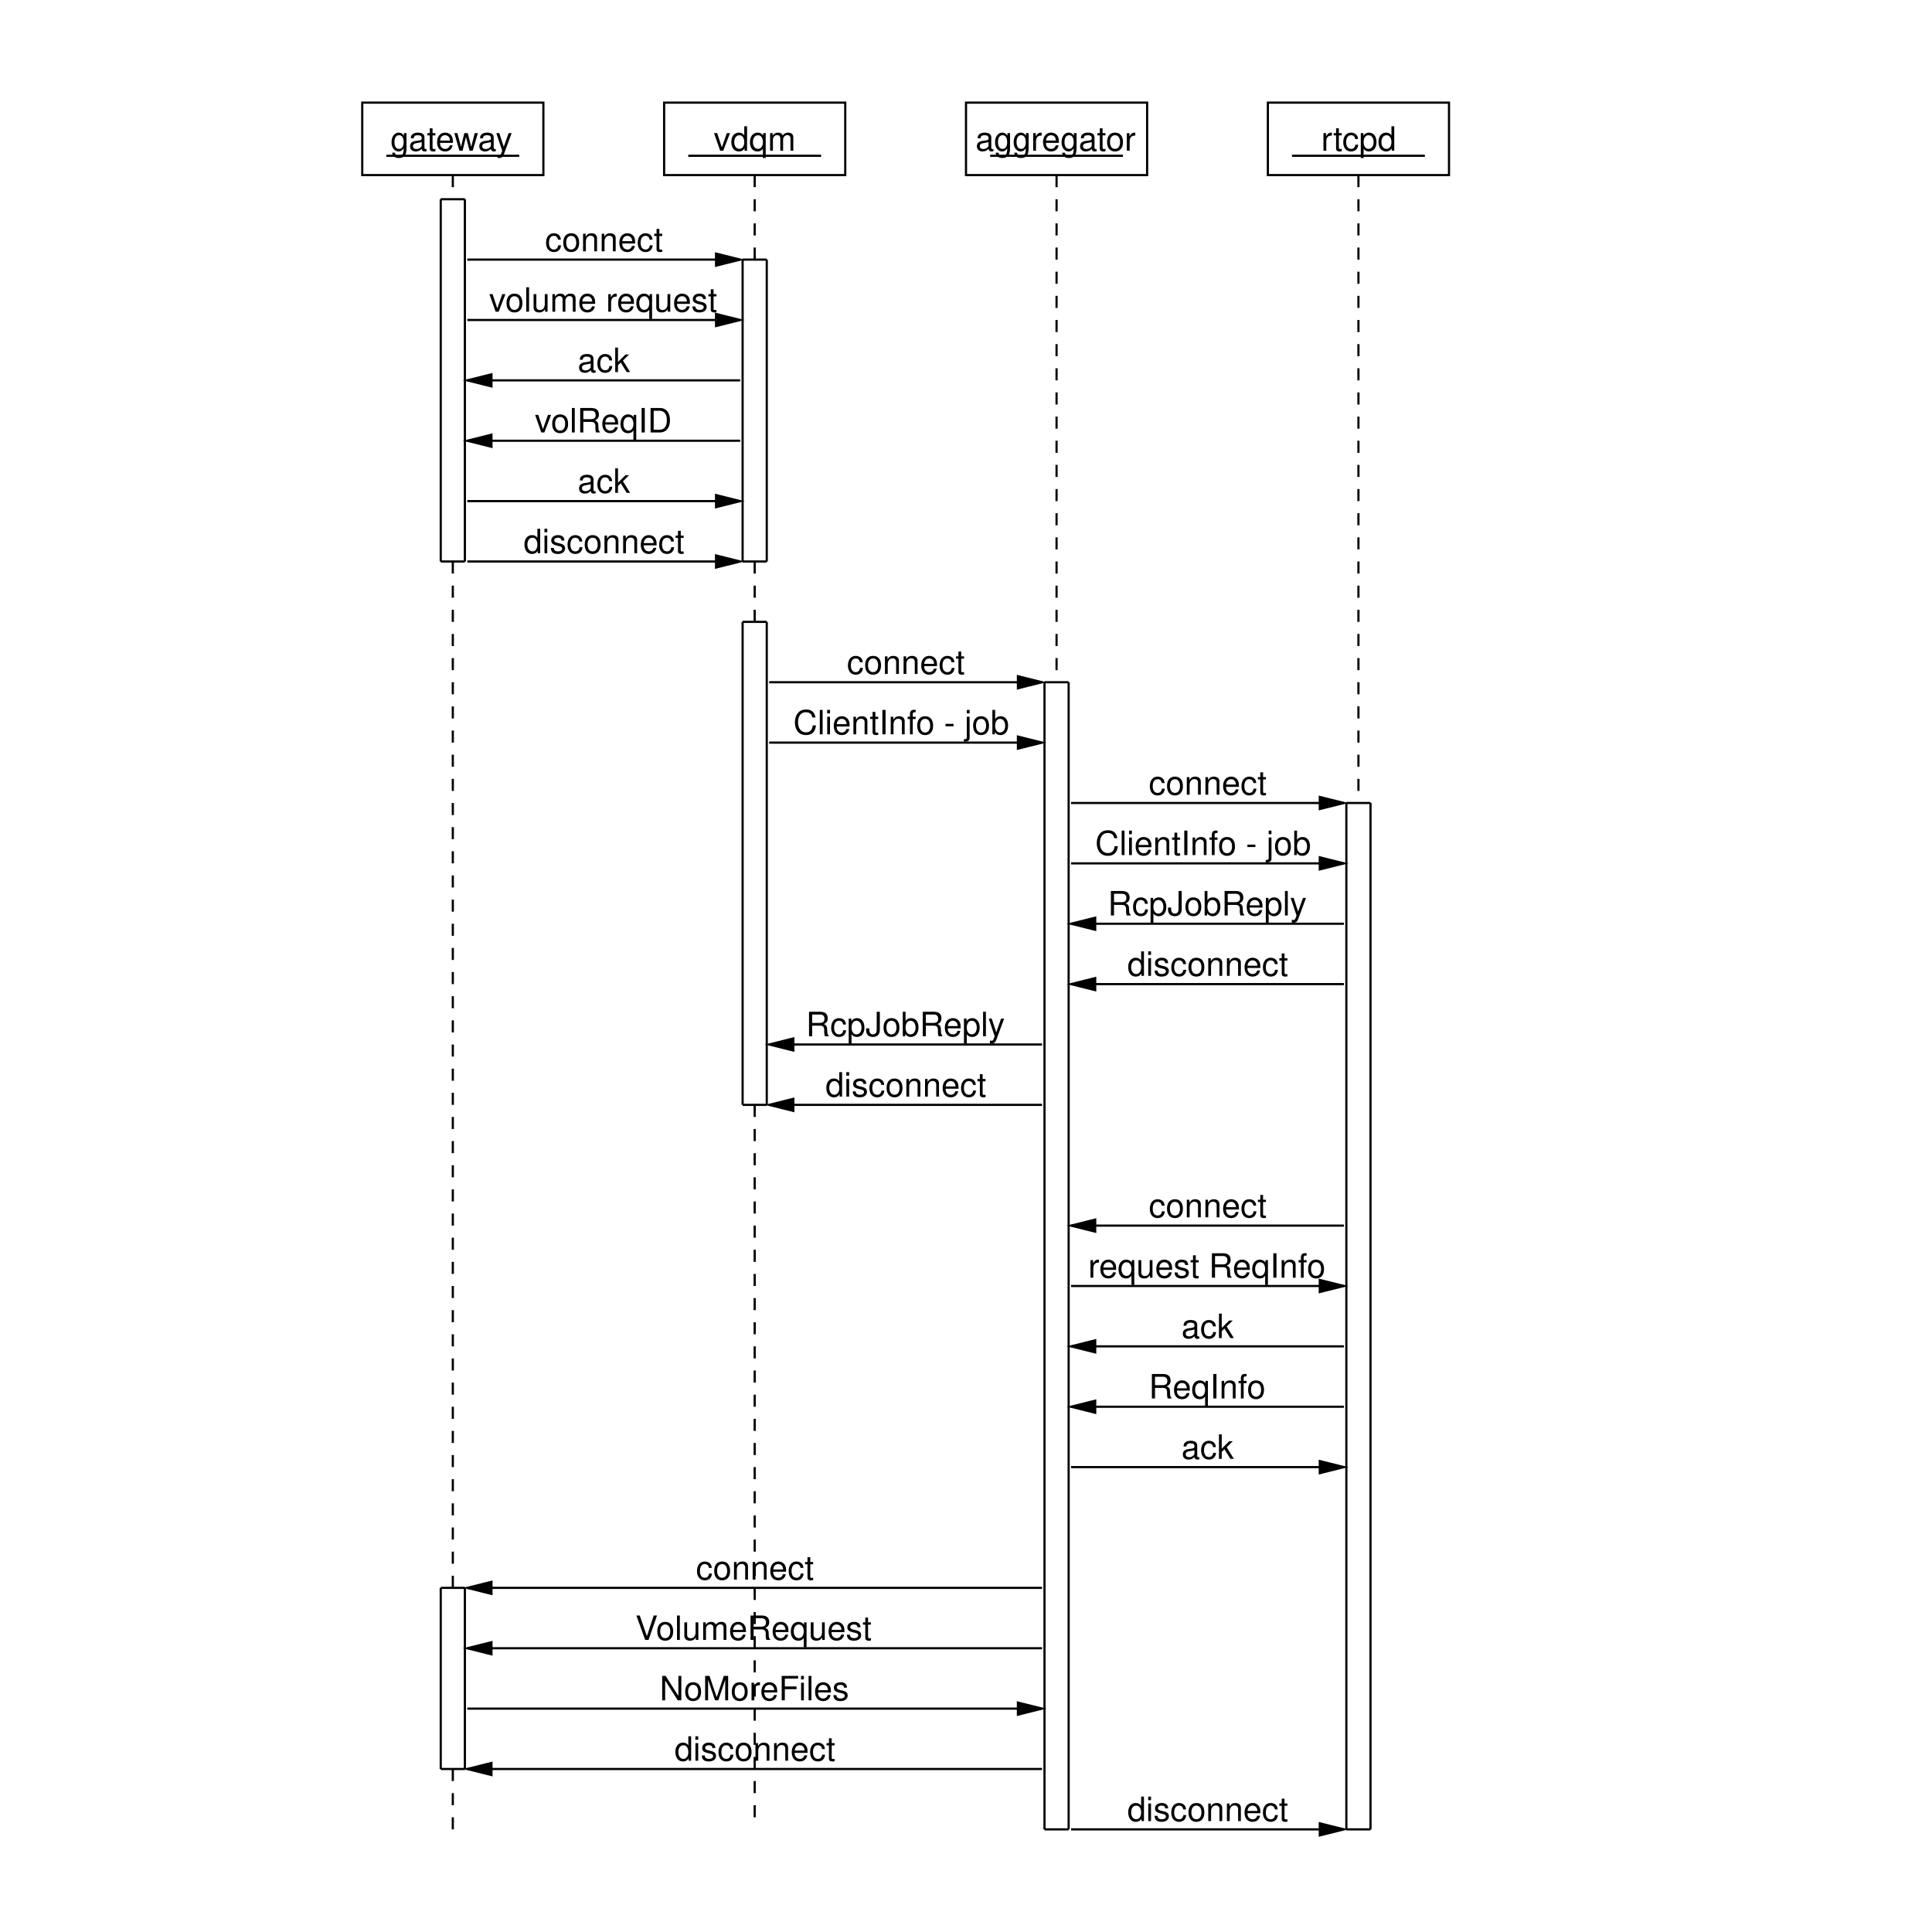
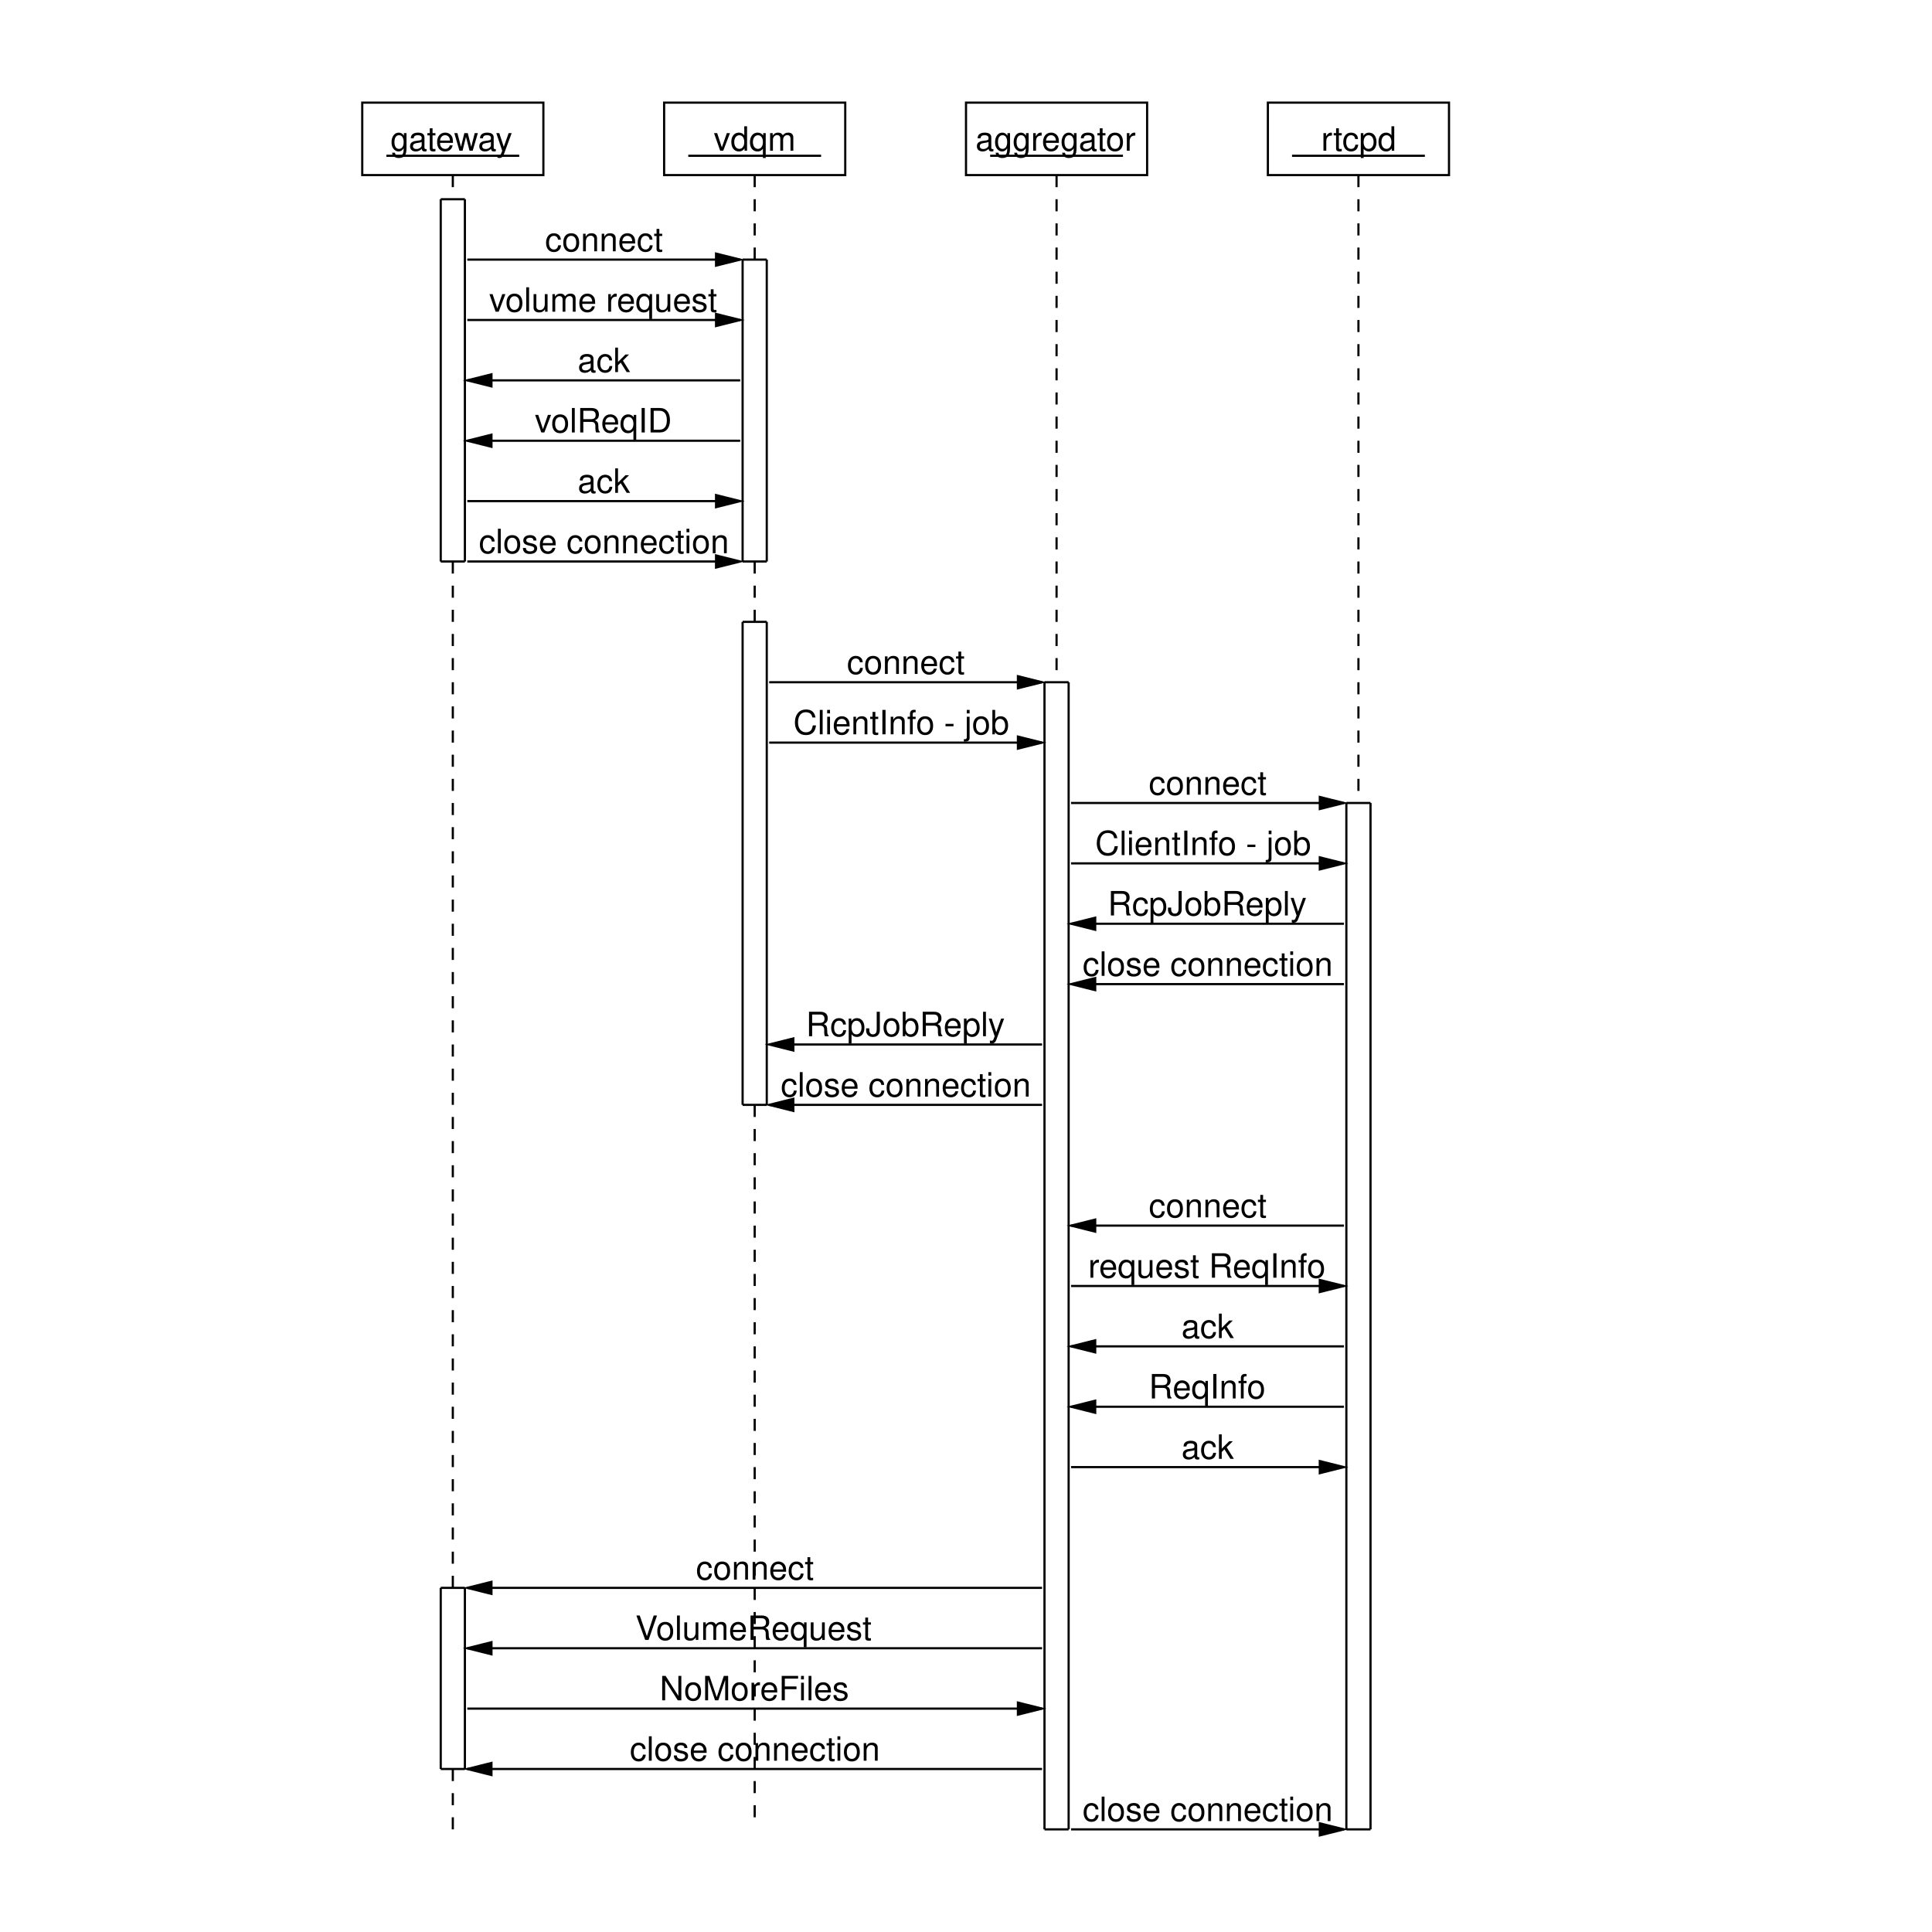
<svg xmlns="http://www.w3.org/2000/svg" version="1.1" baseProfile="full" id="body" width="8in" height="8in" viewBox="0 0 1 1" preserveAspectRatio="none">
  <rect id="background" x="0" y="0" width="1" height="1" stroke="none" fill="white" />
  <g id="content" transform="translate(0.1875,0.071875) scale(1,-1) scale(0.125) " xml:space="preserve" stroke="black" stroke-linecap="butt" stroke-linejoin="miter" stroke-miterlimit="10.433" stroke-dasharray="none" stroke-dashoffset="0" stroke-opacity="1" fill="none" fill-rule="evenodd" fill-opacity="1" font-style="normal" font-variant="normal" font-weight="normal" font-stretch="normal" font-size-adjust="none" letter-spacing="normal" word-spacing="normal" text-anchor="start">
    <rect x="0" y="-0.15" width="0.75" height="0.3" stroke-width="0.009" />
    <text transform="translate(0.11639,-0.049028) scale(1,-1) scale(0.0069444) " font-family="Helvetica,sans-serif" font-size="20px" stroke="none" fill="black">gateway</text>
    <line x1="0.1" y1="-0.07" x2="0.65" y2="-0.07" stroke-width="0.009" />
    <rect x="1.25" y="-0.15" width="0.75" height="0.3" stroke-width="0.009" />
    <text transform="translate(1.4552,-0.049028) scale(1,-1) scale(0.0069444) " font-family="Helvetica,sans-serif" font-size="20px" stroke="none" fill="black">vdqm</text>
    <line x1="1.35" y1="-0.07" x2="1.9" y2="-0.07" stroke-width="0.009" />
    <rect x="2.5" y="-0.15" width="0.75" height="0.3" stroke-width="0.009" />
    <text transform="translate(2.5392,-0.049028) scale(1,-1) scale(0.0069444) " font-family="Helvetica,sans-serif" font-size="20px" stroke="none" fill="black">aggregator</text>
    <line x1="2.6" y1="-0.07" x2="3.15" y2="-0.07" stroke-width="0.009" />
    <rect x="3.75" y="-0.15" width="0.75" height="0.3" stroke-width="0.009" />
    <text transform="translate(3.9706,-0.049028) scale(1,-1) scale(0.0069444) " font-family="Helvetica,sans-serif" font-size="20px" stroke="none" fill="black">rtcpd</text>
    <line x1="3.85" y1="-0.07" x2="4.4" y2="-0.07" stroke-width="0.009" />
    <line x1="0.375" y1="-0.15" x2="0.375" y2="-0.25" stroke-width="0.009" stroke-dasharray="0.05, 0.05" />
    <line x1="0.325" y1="-0.25" x2="0.425" y2="-0.25" stroke-width="0.009" />
    <line x1="0.435" y1="-0.5" x2="1.565" y2="-0.5" stroke-width="0.009" />
    <polygon points="1.465,-0.475 1.565,-0.5 1.465,-0.525 " stroke-width="0.009" fill="black" />
    <text transform="translate(0.75681,-0.46569) scale(1,-1) scale(0.0069444) " font-family="Helvetica,sans-serif" font-size="20px" stroke="none" fill="black">connect</text>
    <text transform="translate(0.98069,-0.63236) scale(1,-1) scale(0.0069444) " font-family="Helvetica,sans-serif" font-size="20px" stroke="none" fill="black"> </text>
    <line x1="1.625" y1="-0.15" x2="1.625" y2="-0.5" stroke-width="0.009" stroke-dasharray="0.05, 0.05" />
    <line x1="1.575" y1="-0.5" x2="1.675" y2="-0.5" stroke-width="0.009" />
    <line x1="0.435" y1="-0.75" x2="1.565" y2="-0.75" stroke-width="0.009" />
    <polygon points="1.465,-0.725 1.565,-0.75 1.465,-0.775 " stroke-width="0.009" fill="black" />
    <text transform="translate(0.52528,-0.71569) scale(1,-1) scale(0.0069444) " font-family="Helvetica,sans-serif" font-size="20px" stroke="none" fill="black">volume request</text>
    <text transform="translate(0.98069,-0.88236) scale(1,-1) scale(0.0069444) " font-family="Helvetica,sans-serif" font-size="20px" stroke="none" fill="black"> </text>
    <line x1="1.565" y1="-1" x2="0.435" y2="-1" stroke-width="0.009" />
    <polygon points="0.535,-1.025 0.435,-1 0.535,-0.975 " stroke-width="0.009" fill="black" />
    <text transform="translate(0.89194,-0.96569) scale(1,-1) scale(0.0069444) " font-family="Helvetica,sans-serif" font-size="20px" stroke="none" fill="black">ack</text>
    <text transform="translate(0.98069,-1.1324) scale(1,-1) scale(0.0069444) " font-family="Helvetica,sans-serif" font-size="20px" stroke="none" fill="black"> </text>
    <line x1="1.565" y1="-1.25" x2="0.435" y2="-1.25" stroke-width="0.009" />
    <polygon points="0.535,-1.275 0.435,-1.25 0.535,-1.225 " stroke-width="0.009" fill="black" />
    <text transform="translate(0.71444,-1.2157) scale(1,-1) scale(0.0069444) " font-family="Helvetica,sans-serif" font-size="20px" stroke="none" fill="black">volReqID</text>
    <text transform="translate(0.98069,-1.3824) scale(1,-1) scale(0.0069444) " font-family="Helvetica,sans-serif" font-size="20px" stroke="none" fill="black"> </text>
    <line x1="0.435" y1="-1.5" x2="1.565" y2="-1.5" stroke-width="0.009" />
    <polygon points="1.465,-1.475 1.565,-1.5 1.465,-1.525 " stroke-width="0.009" fill="black" />
    <text transform="translate(0.89194,-1.4657) scale(1,-1) scale(0.0069444) " font-family="Helvetica,sans-serif" font-size="20px" stroke="none" fill="black">ack</text>
    <text transform="translate(0.98069,-1.6324) scale(1,-1) scale(0.0069444) " font-family="Helvetica,sans-serif" font-size="20px" stroke="none" fill="black"> </text>
    <line x1="0.435" y1="-1.75" x2="1.565" y2="-1.75" stroke-width="0.009" />
    <polygon points="1.465,-1.725 1.565,-1.75 1.465,-1.775 " stroke-width="0.009" fill="black" />
-     <text transform="translate(0.66806,-1.7157) scale(1,-1) scale(0.0069444) " font-family="Helvetica,sans-serif" font-size="20px" stroke="none" fill="black">disconnect</text>
+     <text transform="translate(0.48278,-1.7157) scale(1,-1) scale(0.0069444) " font-family="Helvetica,sans-serif" font-size="20px" stroke="none" fill="black">close connection</text>
    <text transform="translate(0.98069,-1.8824) scale(1,-1) scale(0.0069444) " font-family="Helvetica,sans-serif" font-size="20px" stroke="none" fill="black"> </text>
    <line x1="1.575" y1="-0.5" x2="1.575" y2="-1.75" stroke-width="0.009" />
    <line x1="1.675" y1="-0.5" x2="1.675" y2="-1.75" stroke-width="0.009" />
    <line x1="1.575" y1="-1.75" x2="1.675" y2="-1.75" stroke-width="0.009" />
    <line x1="0.325" y1="-0.25" x2="0.325" y2="-1.75" stroke-width="0.009" />
    <line x1="0.425" y1="-0.25" x2="0.425" y2="-1.75" stroke-width="0.009" />
    <line x1="0.325" y1="-1.75" x2="0.425" y2="-1.75" stroke-width="0.009" />
    <line x1="1.625" y1="-1.75" x2="1.625" y2="-2" stroke-width="0.009" stroke-dasharray="0.05, 0.05" />
    <line x1="1.575" y1="-2" x2="1.675" y2="-2" stroke-width="0.009" />
    <line x1="1.685" y1="-2.25" x2="2.815" y2="-2.25" stroke-width="0.009" />
    <polygon points="2.715,-2.225 2.815,-2.25 2.715,-2.275 " stroke-width="0.009" fill="black" />
    <text transform="translate(2.0068,-2.2157) scale(1,-1) scale(0.0069444) " font-family="Helvetica,sans-serif" font-size="20px" stroke="none" fill="black">connect</text>
    <text transform="translate(2.2307,-2.3824) scale(1,-1) scale(0.0069444) " font-family="Helvetica,sans-serif" font-size="20px" stroke="none" fill="black"> </text>
    <line x1="2.875" y1="-0.15" x2="2.875" y2="-2.25" stroke-width="0.009" stroke-dasharray="0.05, 0.05" />
    <line x1="2.825" y1="-2.25" x2="2.925" y2="-2.25" stroke-width="0.009" />
    <line x1="1.685" y1="-2.5" x2="2.815" y2="-2.5" stroke-width="0.009" />
    <polygon points="2.715,-2.475 2.815,-2.5 2.715,-2.525 " stroke-width="0.009" fill="black" />
    <text transform="translate(1.7849,-2.4657) scale(1,-1) scale(0.0069444) " font-family="Helvetica,sans-serif" font-size="20px" stroke="none" fill="black">ClientInfo - job</text>
    <text transform="translate(2.2307,-2.6324) scale(1,-1) scale(0.0069444) " font-family="Helvetica,sans-serif" font-size="20px" stroke="none" fill="black"> </text>
    <line x1="2.935" y1="-2.75" x2="4.065" y2="-2.75" stroke-width="0.009" />
    <polygon points="3.965,-2.725 4.065,-2.75 3.965,-2.775 " stroke-width="0.009" fill="black" />
    <text transform="translate(3.2568,-2.7157) scale(1,-1) scale(0.0069444) " font-family="Helvetica,sans-serif" font-size="20px" stroke="none" fill="black">connect</text>
    <text transform="translate(3.4807,-2.8824) scale(1,-1) scale(0.0069444) " font-family="Helvetica,sans-serif" font-size="20px" stroke="none" fill="black"> </text>
    <line x1="4.125" y1="-0.15" x2="4.125" y2="-2.75" stroke-width="0.009" stroke-dasharray="0.05, 0.05" />
    <line x1="4.075" y1="-2.75" x2="4.175" y2="-2.75" stroke-width="0.009" />
    <line x1="2.935" y1="-3" x2="4.065" y2="-3" stroke-width="0.009" />
    <polygon points="3.965,-2.975 4.065,-3 3.965,-3.025 " stroke-width="0.009" fill="black" />
    <text transform="translate(3.0349,-2.9657) scale(1,-1) scale(0.0069444) " font-family="Helvetica,sans-serif" font-size="20px" stroke="none" fill="black">ClientInfo - job</text>
    <text transform="translate(3.4807,-3.1324) scale(1,-1) scale(0.0069444) " font-family="Helvetica,sans-serif" font-size="20px" stroke="none" fill="black"> </text>
    <line x1="4.065" y1="-3.25" x2="2.935" y2="-3.25" stroke-width="0.009" />
    <polygon points="3.035,-3.275 2.935,-3.25 3.035,-3.225 " stroke-width="0.009" fill="black" />
    <text transform="translate(3.0871,-3.2157) scale(1,-1) scale(0.0069444) " font-family="Helvetica,sans-serif" font-size="20px" stroke="none" fill="black">RcpJobReply</text>
    <text transform="translate(3.4807,-3.3824) scale(1,-1) scale(0.0069444) " font-family="Helvetica,sans-serif" font-size="20px" stroke="none" fill="black"> </text>
    <line x1="4.065" y1="-3.5" x2="2.935" y2="-3.5" stroke-width="0.009" />
    <polygon points="3.035,-3.525 2.935,-3.5 3.035,-3.475 " stroke-width="0.009" fill="black" />
-     <text transform="translate(3.1681,-3.4657) scale(1,-1) scale(0.0069444) " font-family="Helvetica,sans-serif" font-size="20px" stroke="none" fill="black">disconnect</text>
+     <text transform="translate(2.9828,-3.4657) scale(1,-1) scale(0.0069444) " font-family="Helvetica,sans-serif" font-size="20px" stroke="none" fill="black">close connection</text>
    <text transform="translate(3.4807,-3.6324) scale(1,-1) scale(0.0069444) " font-family="Helvetica,sans-serif" font-size="20px" stroke="none" fill="black"> </text>
    <line x1="2.815" y1="-3.75" x2="1.685" y2="-3.75" stroke-width="0.009" />
    <polygon points="1.785,-3.775 1.685,-3.75 1.785,-3.725 " stroke-width="0.009" fill="black" />
    <text transform="translate(1.8371,-3.7157) scale(1,-1) scale(0.0069444) " font-family="Helvetica,sans-serif" font-size="20px" stroke="none" fill="black">RcpJobReply</text>
    <text transform="translate(2.2307,-3.8824) scale(1,-1) scale(0.0069444) " font-family="Helvetica,sans-serif" font-size="20px" stroke="none" fill="black"> </text>
    <line x1="2.815" y1="-4" x2="1.685" y2="-4" stroke-width="0.009" />
    <polygon points="1.785,-4.025 1.685,-4 1.785,-3.975 " stroke-width="0.009" fill="black" />
-     <text transform="translate(1.9181,-3.9657) scale(1,-1) scale(0.0069444) " font-family="Helvetica,sans-serif" font-size="20px" stroke="none" fill="black">disconnect</text>
+     <text transform="translate(1.7328,-3.9657) scale(1,-1) scale(0.0069444) " font-family="Helvetica,sans-serif" font-size="20px" stroke="none" fill="black">close connection</text>
    <text transform="translate(2.2307,-4.1324) scale(1,-1) scale(0.0069444) " font-family="Helvetica,sans-serif" font-size="20px" stroke="none" fill="black"> </text>
    <line x1="1.575" y1="-2" x2="1.575" y2="-4" stroke-width="0.009" />
    <line x1="1.675" y1="-2" x2="1.675" y2="-4" stroke-width="0.009" />
    <line x1="1.575" y1="-4" x2="1.675" y2="-4" stroke-width="0.009" />
    <line x1="4.065" y1="-4.5" x2="2.935" y2="-4.5" stroke-width="0.009" />
    <polygon points="3.035,-4.525 2.935,-4.5 3.035,-4.475 " stroke-width="0.009" fill="black" />
    <text transform="translate(3.2568,-4.4657) scale(1,-1) scale(0.0069444) " font-family="Helvetica,sans-serif" font-size="20px" stroke="none" fill="black">connect</text>
    <text transform="translate(3.4807,-4.6324) scale(1,-1) scale(0.0069444) " font-family="Helvetica,sans-serif" font-size="20px" stroke="none" fill="black"> </text>
    <line x1="2.935" y1="-4.75" x2="4.065" y2="-4.75" stroke-width="0.009" />
    <polygon points="3.965,-4.725 4.065,-4.75 3.965,-4.775 " stroke-width="0.009" fill="black" />
    <text transform="translate(3.0059,-4.7157) scale(1,-1) scale(0.0069444) " font-family="Helvetica,sans-serif" font-size="20px" stroke="none" fill="black">request ReqInfo</text>
    <text transform="translate(3.4807,-4.8824) scale(1,-1) scale(0.0069444) " font-family="Helvetica,sans-serif" font-size="20px" stroke="none" fill="black"> </text>
    <line x1="4.065" y1="-5" x2="2.935" y2="-5" stroke-width="0.009" />
    <polygon points="3.035,-5.025 2.935,-5 3.035,-4.975 " stroke-width="0.009" fill="black" />
    <text transform="translate(3.3919,-4.9657) scale(1,-1) scale(0.0069444) " font-family="Helvetica,sans-serif" font-size="20px" stroke="none" fill="black">ack</text>
    <text transform="translate(3.4807,-5.1324) scale(1,-1) scale(0.0069444) " font-family="Helvetica,sans-serif" font-size="20px" stroke="none" fill="black"> </text>
    <line x1="4.065" y1="-5.25" x2="2.935" y2="-5.25" stroke-width="0.009" />
    <polygon points="3.035,-5.275 2.935,-5.25 3.035,-5.225 " stroke-width="0.009" fill="black" />
    <text transform="translate(3.2568,-5.2157) scale(1,-1) scale(0.0069444) " font-family="Helvetica,sans-serif" font-size="20px" stroke="none" fill="black">ReqInfo</text>
    <text transform="translate(3.4807,-5.3824) scale(1,-1) scale(0.0069444) " font-family="Helvetica,sans-serif" font-size="20px" stroke="none" fill="black"> </text>
    <line x1="2.935" y1="-5.5" x2="4.065" y2="-5.5" stroke-width="0.009" />
    <polygon points="3.965,-5.475 4.065,-5.5 3.965,-5.525 " stroke-width="0.009" fill="black" />
    <text transform="translate(3.3919,-5.4657) scale(1,-1) scale(0.0069444) " font-family="Helvetica,sans-serif" font-size="20px" stroke="none" fill="black">ack</text>
    <text transform="translate(3.4807,-5.6324) scale(1,-1) scale(0.0069444) " font-family="Helvetica,sans-serif" font-size="20px" stroke="none" fill="black"> </text>
    <line x1="2.815" y1="-6" x2="0.435" y2="-6" stroke-width="0.009" />
    <polygon points="0.535,-6.025 0.435,-6 0.535,-5.975 " stroke-width="0.009" fill="black" />
    <text transform="translate(1.3818,-5.9657) scale(1,-1) scale(0.0069444) " font-family="Helvetica,sans-serif" font-size="20px" stroke="none" fill="black">connect</text>
    <text transform="translate(1.6057,-6.1324) scale(1,-1) scale(0.0069444) " font-family="Helvetica,sans-serif" font-size="20px" stroke="none" fill="black"> </text>
    <line x1="0.375" y1="-1.75" x2="0.375" y2="-6" stroke-width="0.009" stroke-dasharray="0.05, 0.05" />
    <line x1="0.325" y1="-6" x2="0.425" y2="-6" stroke-width="0.009" />
    <line x1="2.815" y1="-6.25" x2="0.435" y2="-6.25" stroke-width="0.009" />
    <polygon points="0.535,-6.275 0.435,-6.25 0.535,-6.225 " stroke-width="0.009" fill="black" />
    <text transform="translate(1.131,-6.2157) scale(1,-1) scale(0.0069444) " font-family="Helvetica,sans-serif" font-size="20px" stroke="none" fill="black">VolumeRequest</text>
    <text transform="translate(1.6057,-6.3824) scale(1,-1) scale(0.0069444) " font-family="Helvetica,sans-serif" font-size="20px" stroke="none" fill="black"> </text>
    <line x1="0.435" y1="-6.5" x2="2.815" y2="-6.5" stroke-width="0.009" />
    <polygon points="2.715,-6.475 2.815,-6.5 2.715,-6.525 " stroke-width="0.009" fill="black" />
    <text transform="translate(1.2315,-6.4657) scale(1,-1) scale(0.0069444) " font-family="Helvetica,sans-serif" font-size="20px" stroke="none" fill="black">NoMoreFiles</text>
    <text transform="translate(1.6057,-6.6324) scale(1,-1) scale(0.0069444) " font-family="Helvetica,sans-serif" font-size="20px" stroke="none" fill="black"> </text>
    <line x1="2.815" y1="-6.75" x2="0.435" y2="-6.75" stroke-width="0.009" />
    <polygon points="0.535,-6.775 0.435,-6.75 0.535,-6.725 " stroke-width="0.009" fill="black" />
-     <text transform="translate(1.2931,-6.7157) scale(1,-1) scale(0.0069444) " font-family="Helvetica,sans-serif" font-size="20px" stroke="none" fill="black">disconnect</text>
+     <text transform="translate(1.1078,-6.7157) scale(1,-1) scale(0.0069444) " font-family="Helvetica,sans-serif" font-size="20px" stroke="none" fill="black">close connection</text>
    <text transform="translate(1.6057,-6.8824) scale(1,-1) scale(0.0069444) " font-family="Helvetica,sans-serif" font-size="20px" stroke="none" fill="black"> </text>
    <line x1="0.325" y1="-6" x2="0.325" y2="-6.75" stroke-width="0.009" />
    <line x1="0.425" y1="-6" x2="0.425" y2="-6.75" stroke-width="0.009" />
    <line x1="0.325" y1="-6.75" x2="0.425" y2="-6.75" stroke-width="0.009" />
    <line x1="2.935" y1="-7" x2="4.065" y2="-7" stroke-width="0.009" />
    <polygon points="3.965,-6.975 4.065,-7 3.965,-7.025 " stroke-width="0.009" fill="black" />
-     <text transform="translate(3.1681,-6.9657) scale(1,-1) scale(0.0069444) " font-family="Helvetica,sans-serif" font-size="20px" stroke="none" fill="black">disconnect</text>
+     <text transform="translate(2.9828,-6.9657) scale(1,-1) scale(0.0069444) " font-family="Helvetica,sans-serif" font-size="20px" stroke="none" fill="black">close connection</text>
    <text transform="translate(3.4807,-7.1324) scale(1,-1) scale(0.0069444) " font-family="Helvetica,sans-serif" font-size="20px" stroke="none" fill="black"> </text>
    <line x1="4.075" y1="-2.75" x2="4.075" y2="-7" stroke-width="0.009" />
    <line x1="4.175" y1="-2.75" x2="4.175" y2="-7" stroke-width="0.009" />
    <line x1="4.075" y1="-7" x2="4.175" y2="-7" stroke-width="0.009" />
    <line x1="2.825" y1="-2.25" x2="2.825" y2="-7" stroke-width="0.009" />
    <line x1="2.925" y1="-2.25" x2="2.925" y2="-7" stroke-width="0.009" />
    <line x1="2.825" y1="-7" x2="2.925" y2="-7" stroke-width="0.009" />
    <line x1="0.375" y1="-6.75" x2="0.375" y2="-7" stroke-width="0.009" stroke-dasharray="0.05, 0.05" />
    <line x1="1.625" y1="-4" x2="1.625" y2="-7" stroke-width="0.009" stroke-dasharray="0.05, 0.05" />
    <line x1="2.875" y1="-7" x2="2.875" y2="-7" stroke-width="0.009" stroke-dasharray="0.05, 0.05" />
    <line x1="4.125" y1="-7" x2="4.125" y2="-7" stroke-width="0.009" stroke-dasharray="0.05, 0.05" />
  </g>
</svg>
